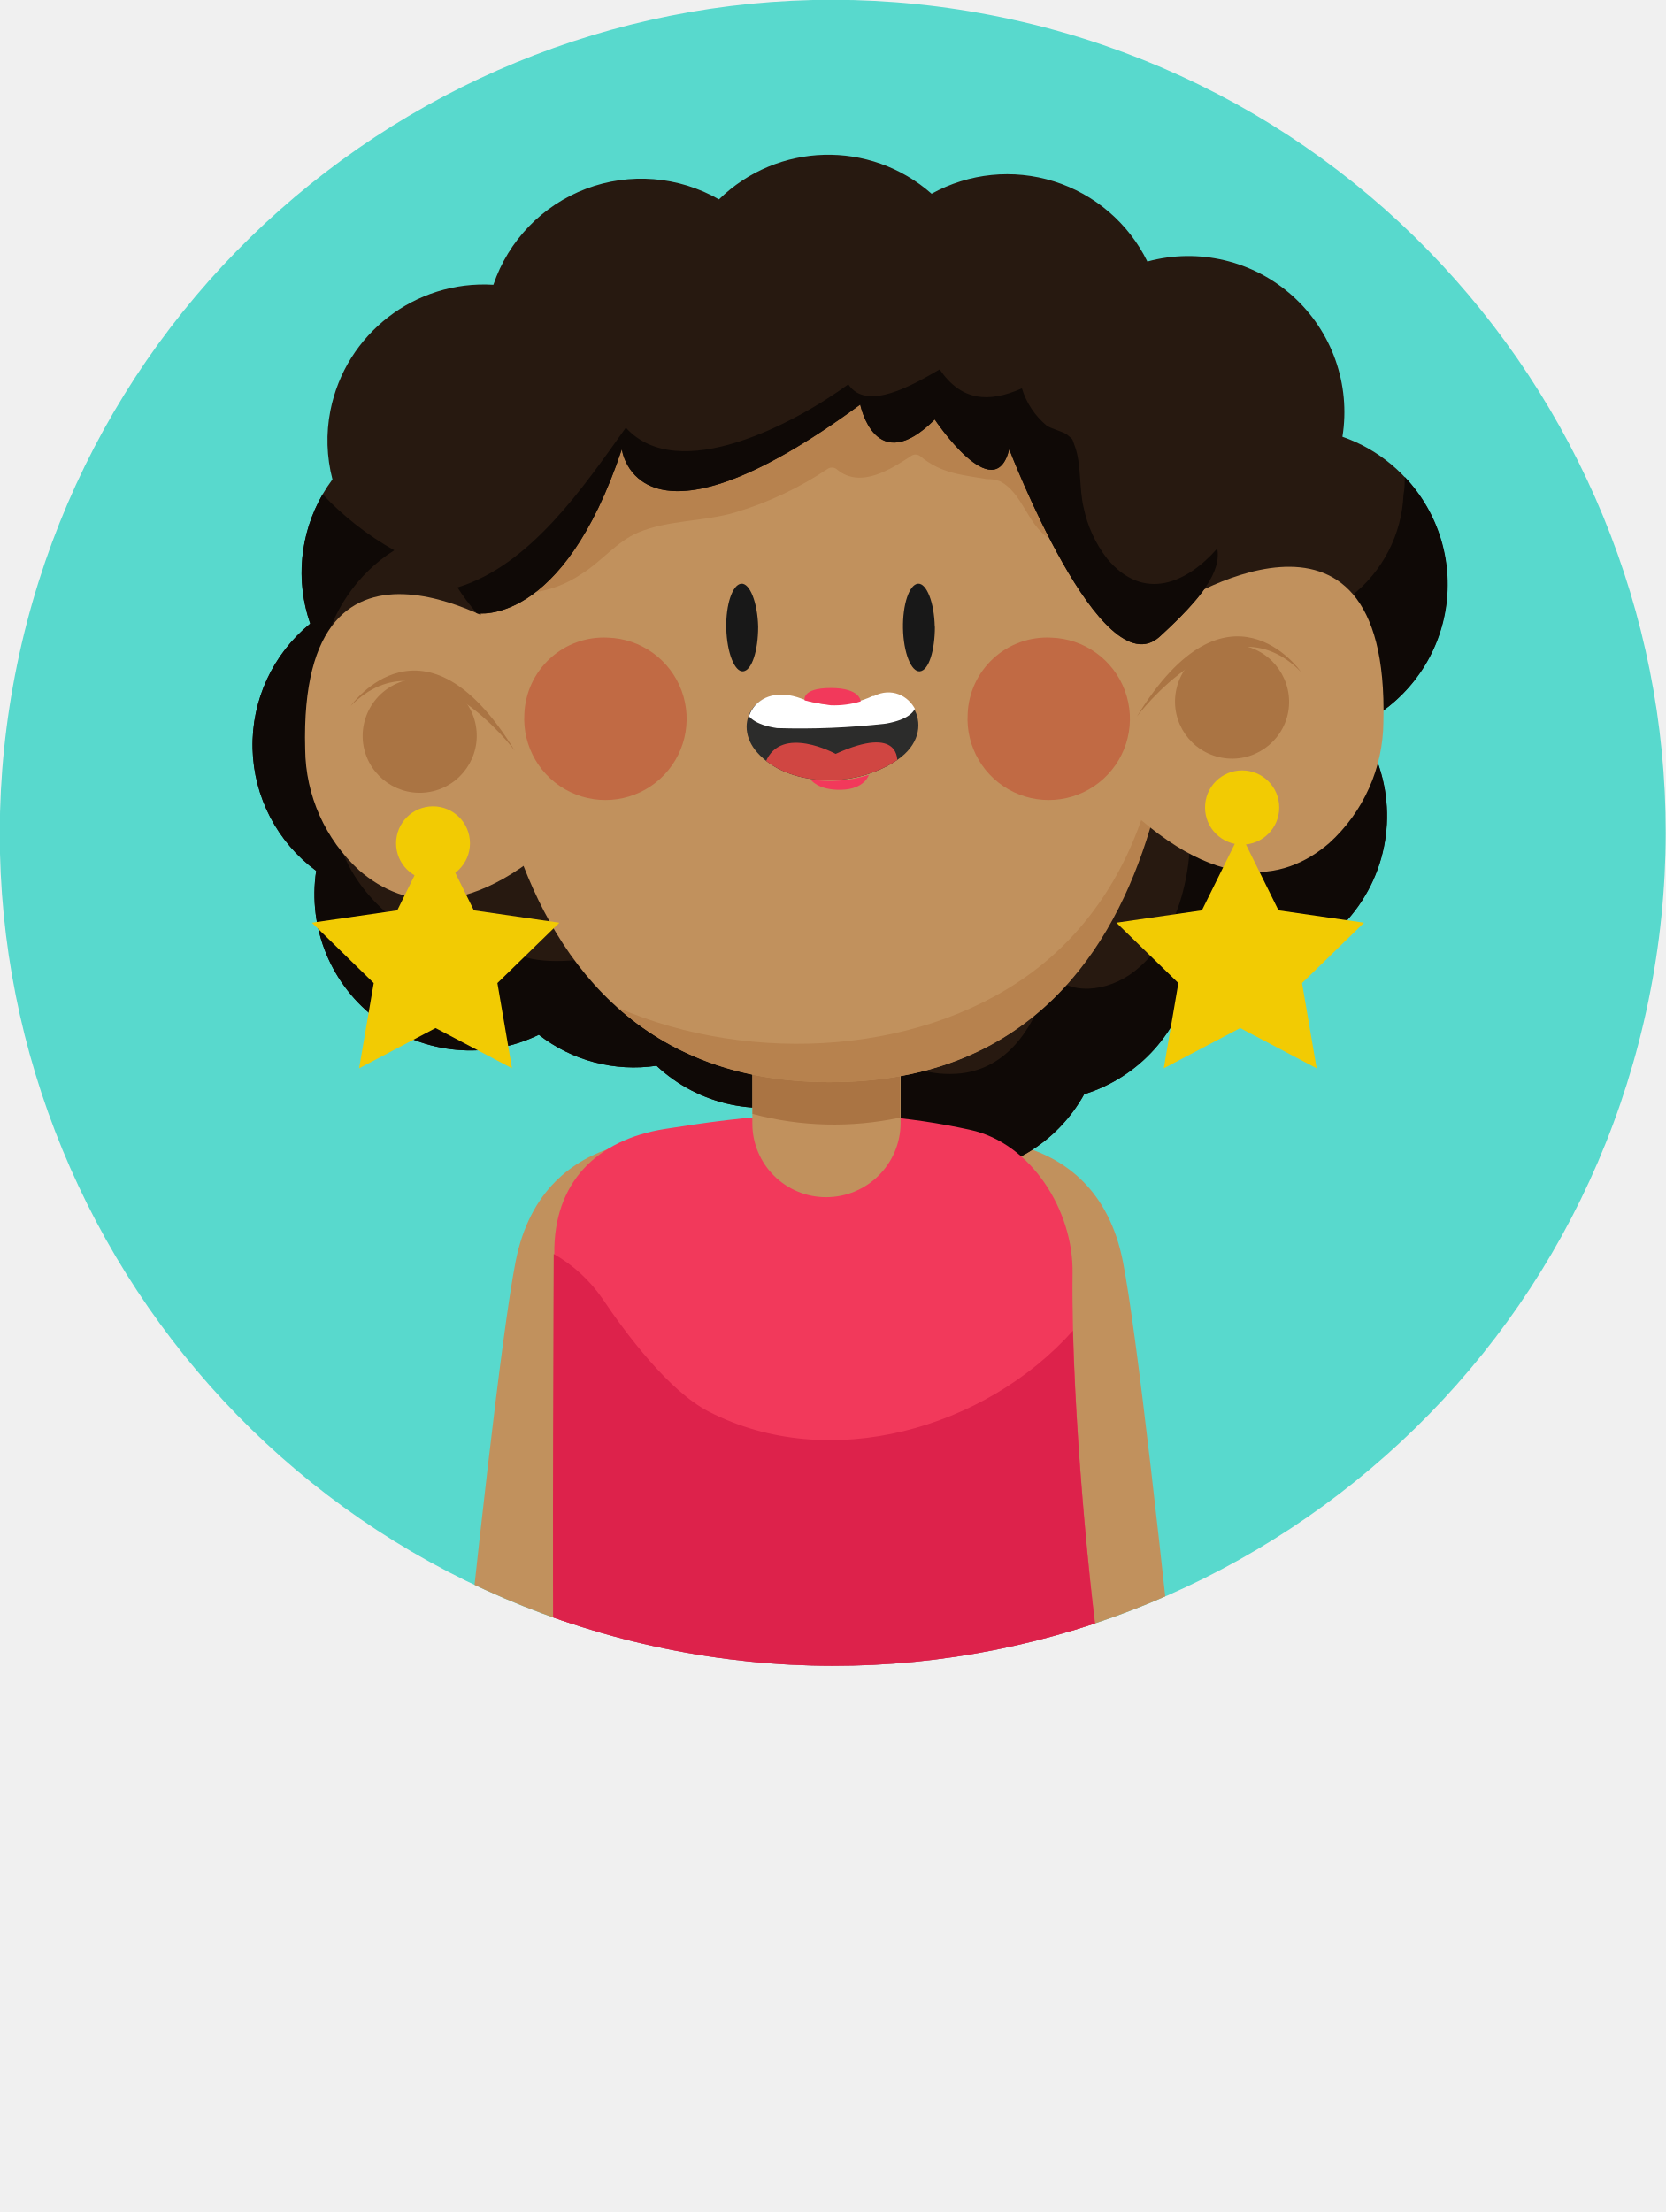
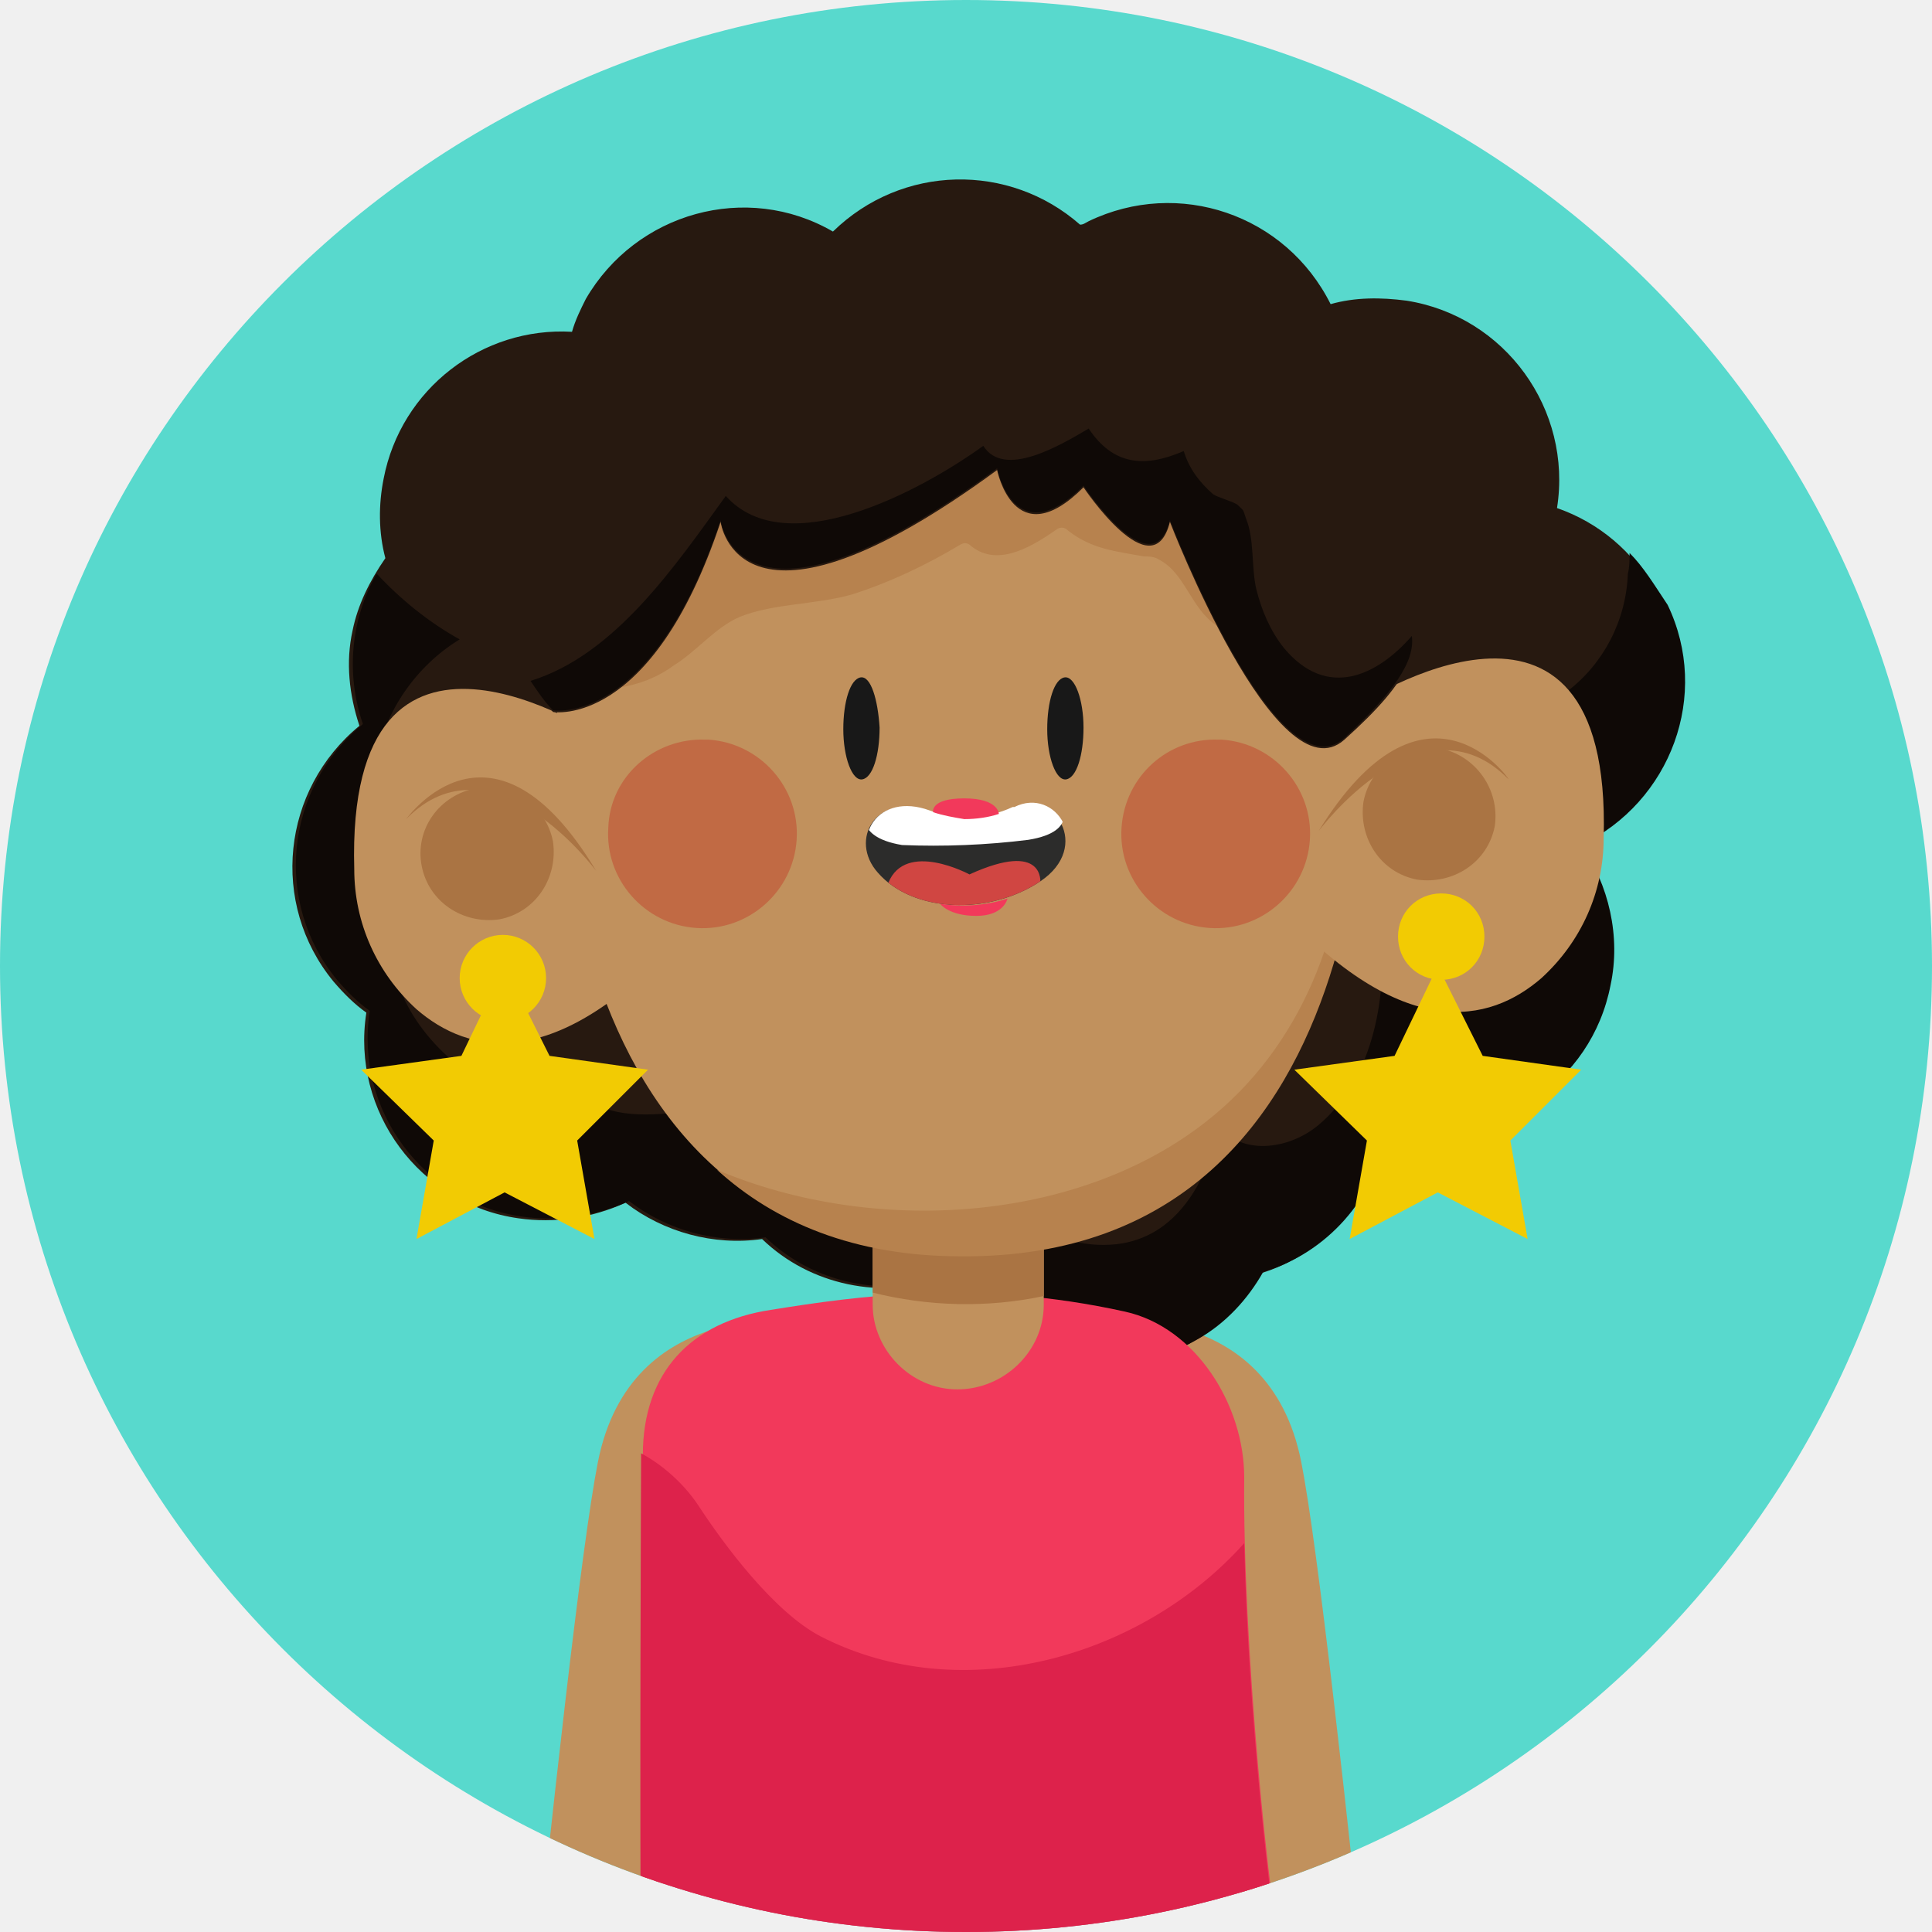
- <svg xmlns="http://www.w3.org/2000/svg" viewBox="0 0 111.78 148.44">
-   <defs>
-     <style>.cls-1{fill:none;}.cls-2{clip-path:url(#clip-path);}.cls-3{fill:#58d9cd;}.cls-4{fill:#c1915d;}.cls-5{fill:#271910;}.cls-6{fill:#0f0906;}.cls-7{fill:#f2395b;}.cls-8{fill:#aa7443;}.cls-9{fill:#b7824e;}.cls-10{fill:#181818;}.cls-11{fill:#c16a44;}.cls-12{fill:#dd224b;}.cls-13{fill:#2c2c2b;}.cls-14{clip-path:url(#clip-path-2);}.cls-15{fill:#d04642;}.cls-16{clip-path:url(#clip-path-3);}.cls-17{fill:#fff;}.cls-18{fill:#f2cb03;}</style>
-     <clipPath id="clip-path">
-       <circle class="cls-1" cx="55.89" cy="55.89" r="55.89" transform="translate(-10.14 99.34) rotate(-78.35)" />
-     </clipPath>
-     <clipPath id="clip-path-2">
-       <path class="cls-1" d="M53.72,46.94a6.13,6.13,0,0,0,4.79-.17l.07,0C61,45.58,63.15,49,60.21,51s-7.41,1.75-9.39-.5C49.08,48.57,50.7,45.8,53.72,46.94Z" />
-     </clipPath>
-     <clipPath id="clip-path-3">
-       <path class="cls-1" d="M53.78,46.88a6.1,6.1,0,0,0,4.78-.17l.08,0C61,45.52,63.2,48.94,60.26,51s-7.41,1.75-9.39-.5C49.14,48.51,50.75,45.74,53.78,46.88Z" />
-     </clipPath>
-   </defs>
-   <g id="Layer_2" data-name="Layer 2">
-     <g id="OBJECTS">
-       <g class="cls-2">
-         <circle class="cls-3" cx="55.89" cy="55.89" r="55.89" transform="translate(-10.14 99.34) rotate(-78.35)" />
-         <path class="cls-4" d="M63.54,76.53S73.47,75,75.36,84.67,82.23,147,82.23,147l-3.56,1.49L69,94.75S69.29,80.18,63.54,76.53Z" />
-         <path class="cls-4" d="M46.42,76.53S36.49,75,34.6,84.67,27.73,147,27.73,147l3.56,1.49,9.63-53.69S40.67,80.18,46.42,76.53Z" />
-         <path class="cls-5" d="M96.94,41.24a10.5,10.5,0,0,0-6.85-11.93A10.47,10.47,0,0,0,77,17.55,10.48,10.48,0,0,0,62.52,13a10.49,10.49,0,0,0-14.27.38,10.48,10.48,0,0,0-15.14,5.73,10.5,10.5,0,0,0-10.94,8.45,10.35,10.35,0,0,0,.14,4.61,10.49,10.49,0,0,0-1.87,4.22,10.36,10.36,0,0,0,.38,5.46,10.49,10.49,0,0,0,.4,16.59,10.48,10.48,0,0,0,14.94,11,10.37,10.37,0,0,0,7.9,2.08,10.45,10.45,0,0,0,10.57,2.25,10.47,10.47,0,0,0,18.13-.34,10.49,10.49,0,0,0,7.19-8c0-.18,0-.35.08-.53a4.77,4.77,0,0,0,.51.13A10.49,10.49,0,0,0,91.15,48.68,10.48,10.48,0,0,0,96.94,41.24ZM75.29,47.16A21.45,21.45,0,0,0,73.42,36a10.34,10.34,0,0,0,2.86,1.53,10.43,10.43,0,0,0,1.77,7.68A10.73,10.73,0,0,0,75.29,47.16Z" />
-         <path class="cls-6" d="M94.27,32c0,.41,0,.8-.08,1.18A9.15,9.15,0,0,1,90.68,40a4.12,4.12,0,0,1-3.63.93c2,3.94,3,9.58.25,12.92a5.1,5.1,0,0,1-7.5.22c.39,4-.55,8.64-3.64,11.09-1.85,1.46-4.5,1.67-5.67.09-.8,3.16-2.54,6.38-6,6.78a7.41,7.41,0,0,1-8.08-6.21C53.12,69.91,45,68.81,45.31,63c-3,.93-10.85,3-11.84-.34-4.8,3.92-15.43-6.91-8.7-11.38-5.47-3.56-3.35-11.21,1.69-14.35a20.26,20.26,0,0,1-4.81-3.76,10.48,10.48,0,0,0-.83,8.68,10.49,10.49,0,0,0,.4,16.59,10.48,10.48,0,0,0,14.94,11,10.37,10.37,0,0,0,7.9,2.08,10.45,10.45,0,0,0,10.57,2.25,10.47,10.47,0,0,0,18.13-.34,10.49,10.49,0,0,0,7.19-8c0-.17,0-.34.08-.52a4.77,4.77,0,0,0,.51.13A10.49,10.49,0,0,0,91.15,48.68,10.46,10.46,0,0,0,94.27,32Z" />
-         <path class="cls-7" d="M44.62,75.76c5.05-.79,11.93-1.82,20.49.06,4.1.89,6.93,5.42,6.87,9.61-.12,9.29,1.42,25,2.4,29.16,2,8.17-7.88,10.85-18.59,10.28s-18.43,0-18.59-10c-.14-9.05,0-12.11,0-30.76C37.15,79.4,40,76.49,44.62,75.76Z" />
-         <path class="cls-4" d="M55.44,80.34h0a5,5,0,0,0,5-4.94v-7a2,2,0,0,0-2-2H52.49a2,2,0,0,0-2,2v7A4.94,4.94,0,0,0,55.44,80.34Z" />
-         <path class="cls-8" d="M50.5,74.75v-5h9.89V75A21.2,21.2,0,0,1,50.5,74.75Z" />
-         <path class="cls-4" d="M78.94,40.12s2.27,32.65-23.4,32.5S32.32,38.93,32.32,38.93s-.14-14.7,25.54-15.31a21.12,21.12,0,0,1,18,9A19.31,19.31,0,0,1,78.94,40.12Z" />
-         <path class="cls-9" d="M39,38.53c1.35-.82,2.36-2.17,3.82-2.79,2-.85,4.4-.73,6.51-1.35a23,23,0,0,0,6.25-2.95.52.52,0,0,1,.61.08c1.59,1.31,3.68-.09,5-.95a.51.51,0,0,1,.6.07c1.39,1.14,2.75,1.22,4.42,1.51a2.38,2.38,0,0,1,.91.15c1.51.79,1.79,2.84,3.26,3.82a8.91,8.91,0,0,0,7.9,1.13,19.81,19.81,0,0,0-2.4-4.83,21.12,21.12,0,0,0-18-9C32.25,24,32.39,38.74,32.39,38.74s0,.25,0,.67A7.44,7.44,0,0,0,39,38.53Z" />
-         <path class="cls-9" d="M69.78,64.85C75.23,60.51,77.87,53.72,78,47a62.46,62.46,0,0,0-1.55-13.05A15.18,15.18,0,0,1,79,40.12s2.26,32.65-23.41,32.5c-6.21,0-10.78-2-14.13-5C50.47,71.52,62.29,70.8,69.78,64.85Z" />
-         <path class="cls-10" d="M62.74,42.05c0,1.61-.41,2.93-1,3s-1.11-1.27-1.14-2.88.42-2.94,1-3,1.1,1.27,1.13,2.88" />
-         <path class="cls-10" d="M50.88,42.05c0,1.61-.42,2.93-1,3s-1.1-1.27-1.14-2.88.42-2.94,1-3,1.1,1.27,1.14,2.88" />
-         <path class="cls-4" d="M78.62,40.75S93.28,31,92.84,48.45a11.08,11.08,0,0,1-3.63,8.12c-3,2.59-8,3.8-15.35-4.18Z" />
-         <path class="cls-8" d="M86.45,47.79a3.83,3.83,0,1,1-3.1-4.48A3.86,3.86,0,0,1,86.45,47.79Z" />
-         <path class="cls-8" d="M76.3,48.08s6-8.08,11-3C87.26,45,82.39,38.15,76.3,48.08Z" />
-         <path class="cls-4" d="M34.71,42.59S20,32.83,20.48,50.28a11.14,11.14,0,0,0,3.63,8.13c3,2.59,8,3.8,15.35-4.19Z" />
-         <path class="cls-8" d="M24.4,50.08a3.83,3.83,0,1,0,3.1-4.48A3.85,3.85,0,0,0,24.4,50.08Z" />
-         <path class="cls-8" d="M34.54,50.37s-6-8.08-11-3C23.58,47.32,28.46,40.43,34.54,50.37Z" />
-         <path class="cls-11" d="M64.94,47.9a5.45,5.45,0,1,0,5.6-5.11,5.33,5.33,0,0,0-5.6,5.11" />
-         <path class="cls-11" d="M35.19,47.9a5.45,5.45,0,1,0,5.6-5.11,5.33,5.33,0,0,0-5.6,5.11" />
-         <path class="cls-12" d="M72,89.3c-5.86,6.57-16.35,9.61-24.45,5.42-2.68-1.38-5.56-5.25-7.12-7.57a9.91,9.91,0,0,0-3.27-3h0s-.11,21.71,0,30.76c.16,10,7.89,9.44,18.59,10s20.55-2.11,18.59-10.28C73.53,111,72.24,98.58,72,89.3Z" />
-         <path class="cls-13" d="M53.72,46.94a6.13,6.13,0,0,0,4.79-.17l.07,0C61,45.58,63.15,49,60.21,51s-7.41,1.75-9.39-.5C49.08,48.57,50.7,45.8,53.72,46.94Z" />
-         <g class="cls-14">
-           <path class="cls-15" d="M60.21,51.12s.28-2.53-4.13-.53c0,0-3.66-2-4.7.55C51.38,51.14,54.94,54.36,60.21,51.12Z" />
+ <svg xmlns="http://www.w3.org/2000/svg" xmlns:xlink="http://www.w3.org/1999/xlink" version="1.1" id="Layer_1" x="0px" y="0px" viewBox="0 0 111.8 111.8" style="enable-background:new 0 0 111.8 111.8;" xml:space="preserve">
+   <style type="text/css">
+ 	.st0{clip-path:url(#SVGID_2_);}
+ 	.st1{fill:#58D9CD;}
+ 	.st2{fill:#C1915D;}
+ 	.st3{fill:#271910;}
+ 	.st4{fill:#0F0906;}
+ 	.st5{fill:#F2395B;}
+ 	.st6{fill:#AA7443;}
+ 	.st7{fill:#B7824E;}
+ 	.st8{fill:#181818;}
+ 	.st9{fill:#C16A44;}
+ 	.st10{fill:#DD224B;}
+ 	.st11{fill:#2C2C2B;}
+ 	.st12{clip-path:url(#SVGID_4_);}
+ 	.st13{fill:#D04642;}
+ 	.st14{clip-path:url(#SVGID_6_);}
+ 	.st15{fill:#FFFFFF;}
+ 	.st16{fill:#F2CB03;}
+ </style>
+   <g id="OBJECTS">
+     <g>
+       <defs>
+         <circle id="SVGID_1_" cx="55.9" cy="55.9" r="55.9" />
+       </defs>
+       <clipPath id="SVGID_2_">
+         <use xlink:href="#SVGID_1_" style="overflow:visible;" />
+       </clipPath>
+       <g class="st0">
+         <circle class="st1" cx="55.9" cy="55.9" r="55.9" />
+         <path class="st2" d="M63.5,76.5c0,0,9.9-1.5,11.8,8.1s6.9,62.3,6.9,62.3l-3.6,1.5L69,94.8C69,94.8,69.3,80.2,63.5,76.5z" />
+         <path class="st2" d="M46.4,76.5c0,0-9.9-1.5-11.8,8.1S27.7,147,27.7,147l3.6,1.5l9.6-53.7C40.9,94.8,40.7,80.2,46.4,76.5z" />
+         <path class="st3" d="M96.9,41.3c1-5.1-1.9-10.2-6.8-11.9c0.9-5.7-3-11.1-8.7-12c-1.5-0.2-3-0.2-4.4,0.2c-2.6-5.2-8.8-7.3-14-4.8     c-0.2,0.1-0.3,0.2-0.5,0.2c-4.1-3.6-10.3-3.5-14.3,0.4c-5-2.9-11.4-1.1-14.3,3.9c-0.3,0.6-0.6,1.2-0.8,1.9     c-5.2-0.3-9.9,3.3-10.9,8.5c-0.3,1.5-0.3,3.1,0.1,4.6c-0.9,1.3-1.6,2.7-1.9,4.2c-0.4,1.8-0.2,3.7,0.4,5.5     c-4.5,3.7-5.2,10.3-1.5,14.8c0.6,0.7,1.2,1.3,1.9,1.8c-0.9,5.7,3.1,11.1,8.8,11.9c2.1,0.3,4.2,0,6.2-0.9c2.2,1.7,5.1,2.5,7.9,2.1     c2.8,2.7,6.9,3.5,10.6,2.3c3,5,9.4,6.5,14.4,3.6c1.6-0.9,2.9-2.3,3.8-3.9c3.7-1.1,6.4-4.2,7.2-8c0-0.2,0-0.3,0.1-0.5     c0.2,0.1,0.3,0.1,0.5,0.1c5.7,1.1,11.2-2.6,12.3-8.2c0.6-2.8-0.1-5.8-1.7-8.1C94.2,47.3,96.3,44.5,96.9,41.3z M75.3,47.2     c0.4-3.8-0.3-7.7-1.9-11.2c0.9,0.7,1.8,1.2,2.9,1.5c-0.4,2.7,0.2,5.5,1.8,7.7C77,45.7,76.1,46.4,75.3,47.2z" />
+         <path class="st4" d="M94.3,32c0,0.4,0,0.8-0.1,1.2c-0.1,2.7-1.4,5.2-3.5,6.8c-1,0.9-2.3,1.2-3.6,0.9c2,3.9,3,9.6,0.3,12.9     c-1.8,2.1-5.1,2.4-7.2,0.5c-0.1-0.1-0.2-0.2-0.3-0.3c0.4,4-0.6,8.6-3.6,11.1c-1.8,1.5-4.5,1.7-5.7,0.1c-0.8,3.2-2.5,6.4-6,6.8     c-3.9,0.4-7.5-2.3-8.1-6.2c-3.3,4.1-11.4,3-11.1-2.8c-3,0.9-10.9,3-11.8-0.3c-4.8,3.9-15.4-6.9-8.7-11.4     c-5.5-3.6-3.4-11.2,1.7-14.3c-1.8-1-3.4-2.3-4.8-3.8c-1.5,2.6-1.8,5.8-0.8,8.7c-4.5,3.7-5.2,10.3-1.5,14.8     c0.6,0.7,1.2,1.3,1.9,1.8c-0.9,5.7,3.1,11.1,8.8,11.9c2.1,0.3,4.2,0,6.2-0.9c2.2,1.7,5.1,2.5,7.9,2.1c2.8,2.7,6.9,3.5,10.6,2.3     c3,5,9.4,6.5,14.4,3.6c1.6-0.9,2.9-2.3,3.8-3.9c3.7-1.1,6.4-4.2,7.2-8c0-0.2,0-0.3,0.1-0.5c0.2,0.1,0.3,0.1,0.5,0.1     c5.7,1.1,11.2-2.5,12.3-8.2c0.6-2.8-0.1-5.8-1.7-8.1c5.2-2.5,7.5-8.7,5-13.9C95.7,33.8,95.1,32.8,94.3,32z" />
+         <path class="st5" d="M44.6,75.8c5-0.8,11.9-1.8,20.5,0.1c4.1,0.9,6.9,5.4,6.9,9.6c-0.1,9.3,1.4,25,2.4,29.2     c2,8.2-7.9,10.8-18.6,10.3s-18.4,0-18.6-10c-0.1-9.1,0-12.1,0-30.8C37.2,79.4,40,76.5,44.6,75.8z" />
+         <path class="st2" d="M55.4,80.4L55.4,80.4c2.7,0,5-2.2,5-4.9v-7c0-1.1-0.9-2-2-2h-5.9c-1.1,0-2,0.9-2,2v7     C50.5,78.1,52.7,80.4,55.4,80.4C55.4,80.4,55.4,80.4,55.4,80.4z" />
+         <path class="st6" d="M50.5,74.8v-5h9.9V75C57.1,75.7,53.7,75.6,50.5,74.8z" />
+         <path class="st2" d="M78.9,40.1c0,0,2.3,32.7-23.4,32.5S32.3,38.9,32.3,38.9s-0.1-14.7,25.5-15.3c7.1-0.2,13.9,3.2,18,9     C77.4,34.9,78.5,37.4,78.9,40.1z" />
+         <path class="st7" d="M39,38.5c1.3-0.8,2.4-2.2,3.8-2.8c2-0.8,4.4-0.7,6.5-1.3c2.2-0.7,4.3-1.7,6.3-2.9c0.2-0.1,0.4-0.1,0.6,0.1     c1.6,1.3,3.7-0.1,5-1c0.2-0.1,0.4-0.1,0.6,0.1c1.4,1.1,2.8,1.2,4.4,1.5c0.3,0,0.6,0,0.9,0.2c1.5,0.8,1.8,2.8,3.3,3.8     c2.3,1.6,5.2,2,7.9,1.1c-0.6-1.7-1.4-3.3-2.4-4.8c-4.1-5.8-10.9-9.2-18-9C32.3,24,32.4,38.8,32.4,38.8s0,0.3,0,0.7     C34.6,40.2,37.1,39.9,39,38.5z" />
+         <path class="st7" d="M69.8,64.9c5.5-4.3,8.1-11.1,8.2-17.9c-0.1-4.4-0.6-8.8-1.6-13c1.3,1.8,2.2,3.9,2.6,6.2     c0,0,2.3,32.7-23.4,32.5c-6.2,0-10.8-2-14.1-5C50.5,71.5,62.3,70.8,69.8,64.9z" />
+         <path class="st8" d="M62.7,42.1c0,1.6-0.4,2.9-1,3s-1.1-1.3-1.1-2.9s0.4-2.9,1-3S62.7,40.5,62.7,42.1" />
+         <path class="st8" d="M50.9,42.1c0,1.6-0.4,2.9-1,3s-1.1-1.3-1.1-2.9s0.4-2.9,1-3S50.8,40.5,50.9,42.1" />
+         <path class="st2" d="M78.6,40.8c0,0,14.7-9.7,14.2,7.7c0,3.1-1.3,6-3.6,8.1c-3,2.6-8,3.8-15.3-4.2L78.6,40.8z" />
+         <path class="st6" d="M86.5,47.8c-0.4,2.1-2.4,3.4-4.5,3.1c-2.1-0.4-3.4-2.4-3.1-4.5c0.4-2.1,2.4-3.4,4.4-3.1     C85.4,43.7,86.8,45.7,86.5,47.8z" />
+         <path class="st6" d="M76.3,48.1c0,0,6-8.1,11-3C87.3,45,82.4,38.2,76.3,48.1z" />
+         <path class="st2" d="M34.7,42.6c0,0-14.7-9.8-14.2,7.7c0,3.1,1.3,6,3.6,8.1c3,2.6,8,3.8,15.3-4.2L34.7,42.6z" />
+         <path class="st6" d="M24.4,50.1c0.4,2.1,2.4,3.4,4.5,3.1c2.1-0.4,3.4-2.4,3.1-4.5c-0.4-2.1-2.4-3.4-4.4-3.1     C25.4,46,24,48,24.4,50.1C24.4,50.1,24.4,50.1,24.4,50.1z" />
+         <path class="st6" d="M34.5,50.4c0,0-6-8.1-11-3C23.6,47.3,28.5,40.4,34.5,50.4z" />
+         <path class="st9" d="M64.9,47.9c-0.2,3,2.1,5.6,5.1,5.8c3,0.2,5.6-2.1,5.8-5.1c0.2-3-2.1-5.6-5.1-5.8c-0.1,0-0.1,0-0.2,0     C67.6,42.7,65.1,44.9,64.9,47.9C64.9,47.9,64.9,47.9,64.9,47.9" />
+         <path class="st9" d="M35.2,47.9c-0.2,3,2.1,5.6,5.1,5.8c3,0.2,5.6-2.1,5.8-5.1c0.2-3-2.1-5.6-5.1-5.8c-0.1,0-0.1,0-0.2,0     C37.9,42.7,35.3,44.9,35.2,47.9C35.2,47.9,35.2,47.9,35.2,47.9" />
+         <path class="st10" d="M72,89.3c-5.9,6.6-16.3,9.6-24.5,5.4c-2.7-1.4-5.6-5.3-7.1-7.6c-0.8-1.2-2-2.3-3.3-3l0,0     c0,0-0.1,21.7,0,30.8c0.2,10,7.9,9.4,18.6,10s20.6-2.1,18.6-10.3C73.5,111,72.2,98.6,72,89.3z" />
+         <path class="st11" d="M53.7,47c1.6,0.6,3.3,0.5,4.8-0.2h0.1c2.4-1.2,4.6,2.2,1.6,4.2s-7.4,1.8-9.4-0.5     C49.1,48.6,50.7,45.8,53.7,47z" />
+         <g>
+           <defs>
+             <path id="SVGID_3_" d="M53.7,47c1.6,0.6,3.3,0.5,4.8-0.2h0.1c2.4-1.2,4.6,2.2,1.6,4.2s-7.4,1.8-9.4-0.5       C49.1,48.6,50.7,45.8,53.7,47z" />
+           </defs>
+           <clipPath id="SVGID_4_">
+             <use xlink:href="#SVGID_3_" style="overflow:visible;" />
+           </clipPath>
+           <g class="st12">
+             <path class="st13" d="M60.2,51.1c0,0,0.3-2.5-4.1-0.5c0,0-3.7-2-4.7,0.5C51.4,51.2,54.9,54.4,60.2,51.1z" />
+           </g>
        </g>
-         <g class="cls-16">
-           <path class="cls-17" d="M61.25,46.35s1.27,1.67-1.8,2.21a50.79,50.79,0,0,1-7.31.3c-3-.45-2-2.18-2-2.18S60.16,45.13,61.25,46.35Z" />
+         <g>
+           <defs>
+             <path id="SVGID_5_" d="M53.8,46.9c1.6,0.6,3.3,0.5,4.8-0.2h0.1c2.4-1.2,4.6,2.2,1.6,4.3s-7.4,1.8-9.4-0.5       C49.1,48.5,50.8,45.8,53.8,46.9z" />
+           </defs>
+           <clipPath id="SVGID_6_">
+             <use xlink:href="#SVGID_5_" style="overflow:visible;" />
+           </clipPath>
+           <g class="st14">
+             <path class="st15" d="M61.3,46.4c0,0,1.3,1.7-1.8,2.2c-2.4,0.3-4.9,0.4-7.3,0.3c-3-0.5-2-2.2-2-2.2S60.2,45.1,61.3,46.4z" />
+           </g>
        </g>
-         <path class="cls-18" d="M80.87,54.19a2.49,2.49,0,1,0,2.49-2.49A2.48,2.48,0,0,0,80.87,54.19Z" />
-         <circle class="cls-18" cx="29.06" cy="56.59" r="2.48" />
-         <path class="cls-5" d="M32,41.15s5.73,1,9.73-11c0,0,1,8,16-3,0,0,1,5,5,1,0,0,4,6,5,2,0,0,6.19,16.13,10.1,12.57s4.9-5.57,2.9-7.57-4-16-24-14S23.27,31.18,32,41.15Z" />
-         <polygon class="cls-18" points="29.23 55.89 31.8 61.09 37.54 61.92 33.38 65.97 34.36 71.69 29.23 68.99 24.1 71.69 25.08 65.97 20.93 61.92 26.66 61.09 29.23 55.89" />
-         <polygon class="cls-18" points="83.23 55.89 85.8 61.09 91.54 61.92 87.38 65.97 88.36 71.69 83.23 68.99 78.1 71.69 79.08 65.97 74.92 61.92 80.66 61.09 83.23 55.89" />
-         <path class="cls-7" d="M54,47s-.24-.83,1.76-.83,2,.9,2,.9a6.16,6.16,0,0,1-2,.26A16.14,16.14,0,0,1,54,47Z" />
-         <path class="cls-7" d="M54.4,52.31s.48.73,2.06.69,1.85-1,1.85-1A8.58,8.58,0,0,1,54.4,52.31Z" />
-         <path class="cls-6" d="M74.3,37.49a8.32,8.32,0,0,1-1.58-3.44c-.31-1.28-.14-2.91-.59-4.11-.22-.58-.07-.38-.49-.75-.25-.22-1.1-.41-1.41-.64a5.22,5.22,0,0,1-1.65-2.49c-2.25,1-4.08.84-5.52-1.27-1.73,1-4.89,2.87-6.13,1C53.34,28.41,45.52,32.58,42,28.7c-2.86,4-6.41,9.24-11.3,10.72A14.47,14.47,0,0,0,32,41.15s5.73,1,9.73-11c0,0,1,8,16-3,0,0,1,5,5,1,0,0,4,6,5,2,0,0,6.19,16.13,10.1,12.57,2.84-2.6,4.14-4.37,3.86-5.91C79.67,39.11,76.76,40.44,74.3,37.49Z" />
+         <path class="st16" d="M80.9,54.2c0,1.4,1.1,2.5,2.5,2.5c1.4,0,2.5-1.1,2.5-2.5c0-1.4-1.1-2.5-2.5-2.5l0,0     C82,51.7,80.9,52.8,80.9,54.2C80.9,54.2,80.9,54.2,80.9,54.2z" />
+         <circle class="st16" cx="29.1" cy="56.6" r="2.5" />
+         <path class="st3" d="M32,41.2c0,0,5.7,1,9.7-11c0,0,1,8,16-3c0,0,1,5,5,1c0,0,4,6,5,2c0,0,6.2,16.1,10.1,12.6s4.9-5.6,2.9-7.6     s-4-16-24-14S23.3,31.2,32,41.2z" />
+         <polygon class="st16" points="29.2,55.9 31.8,61.1 37.5,61.9 33.4,66 34.4,71.7 29.2,69 24.1,71.7 25.1,66 20.9,61.9 26.7,61.1         " />
+         <polygon class="st16" points="83.2,55.9 85.8,61.1 91.5,61.9 87.4,66 88.4,71.7 83.2,69 78.1,71.7 79.1,66 74.9,61.9 80.7,61.1         " />
+         <path class="st5" d="M54,47c0,0-0.2-0.8,1.8-0.8s2,0.9,2,0.9c-0.6,0.2-1.3,0.3-2,0.3C55.2,47.3,54.6,47.2,54,47z" />
+         <path class="st5" d="M54.4,52.3c0,0,0.5,0.7,2.1,0.7s1.8-1,1.8-1C57.1,52.4,55.7,52.5,54.4,52.3z" />
+         <path class="st4" d="M74.3,37.5c-0.8-1-1.3-2.2-1.6-3.4c-0.3-1.3-0.1-2.9-0.6-4.1c-0.2-0.6-0.1-0.4-0.5-0.8     c-0.3-0.2-1.1-0.4-1.4-0.6c-0.8-0.7-1.4-1.5-1.7-2.5c-2.3,1-4.1,0.8-5.5-1.3c-1.7,1-4.9,2.9-6.1,1c-3.6,2.6-11.4,6.8-14.9,2.9     c-2.9,4-6.4,9.2-11.3,10.7c0.4,0.6,0.8,1.2,1.3,1.7c0,0,5.7,1,9.7-11c0,0,1,8,16-3c0,0,1,5,5,1c0,0,4,6,5,2     c0,0,6.2,16.1,10.1,12.6c2.8-2.6,4.1-4.4,3.9-5.9C79.7,39.1,76.8,40.5,74.3,37.5z" />
      </g>
    </g>
  </g>
</svg>
